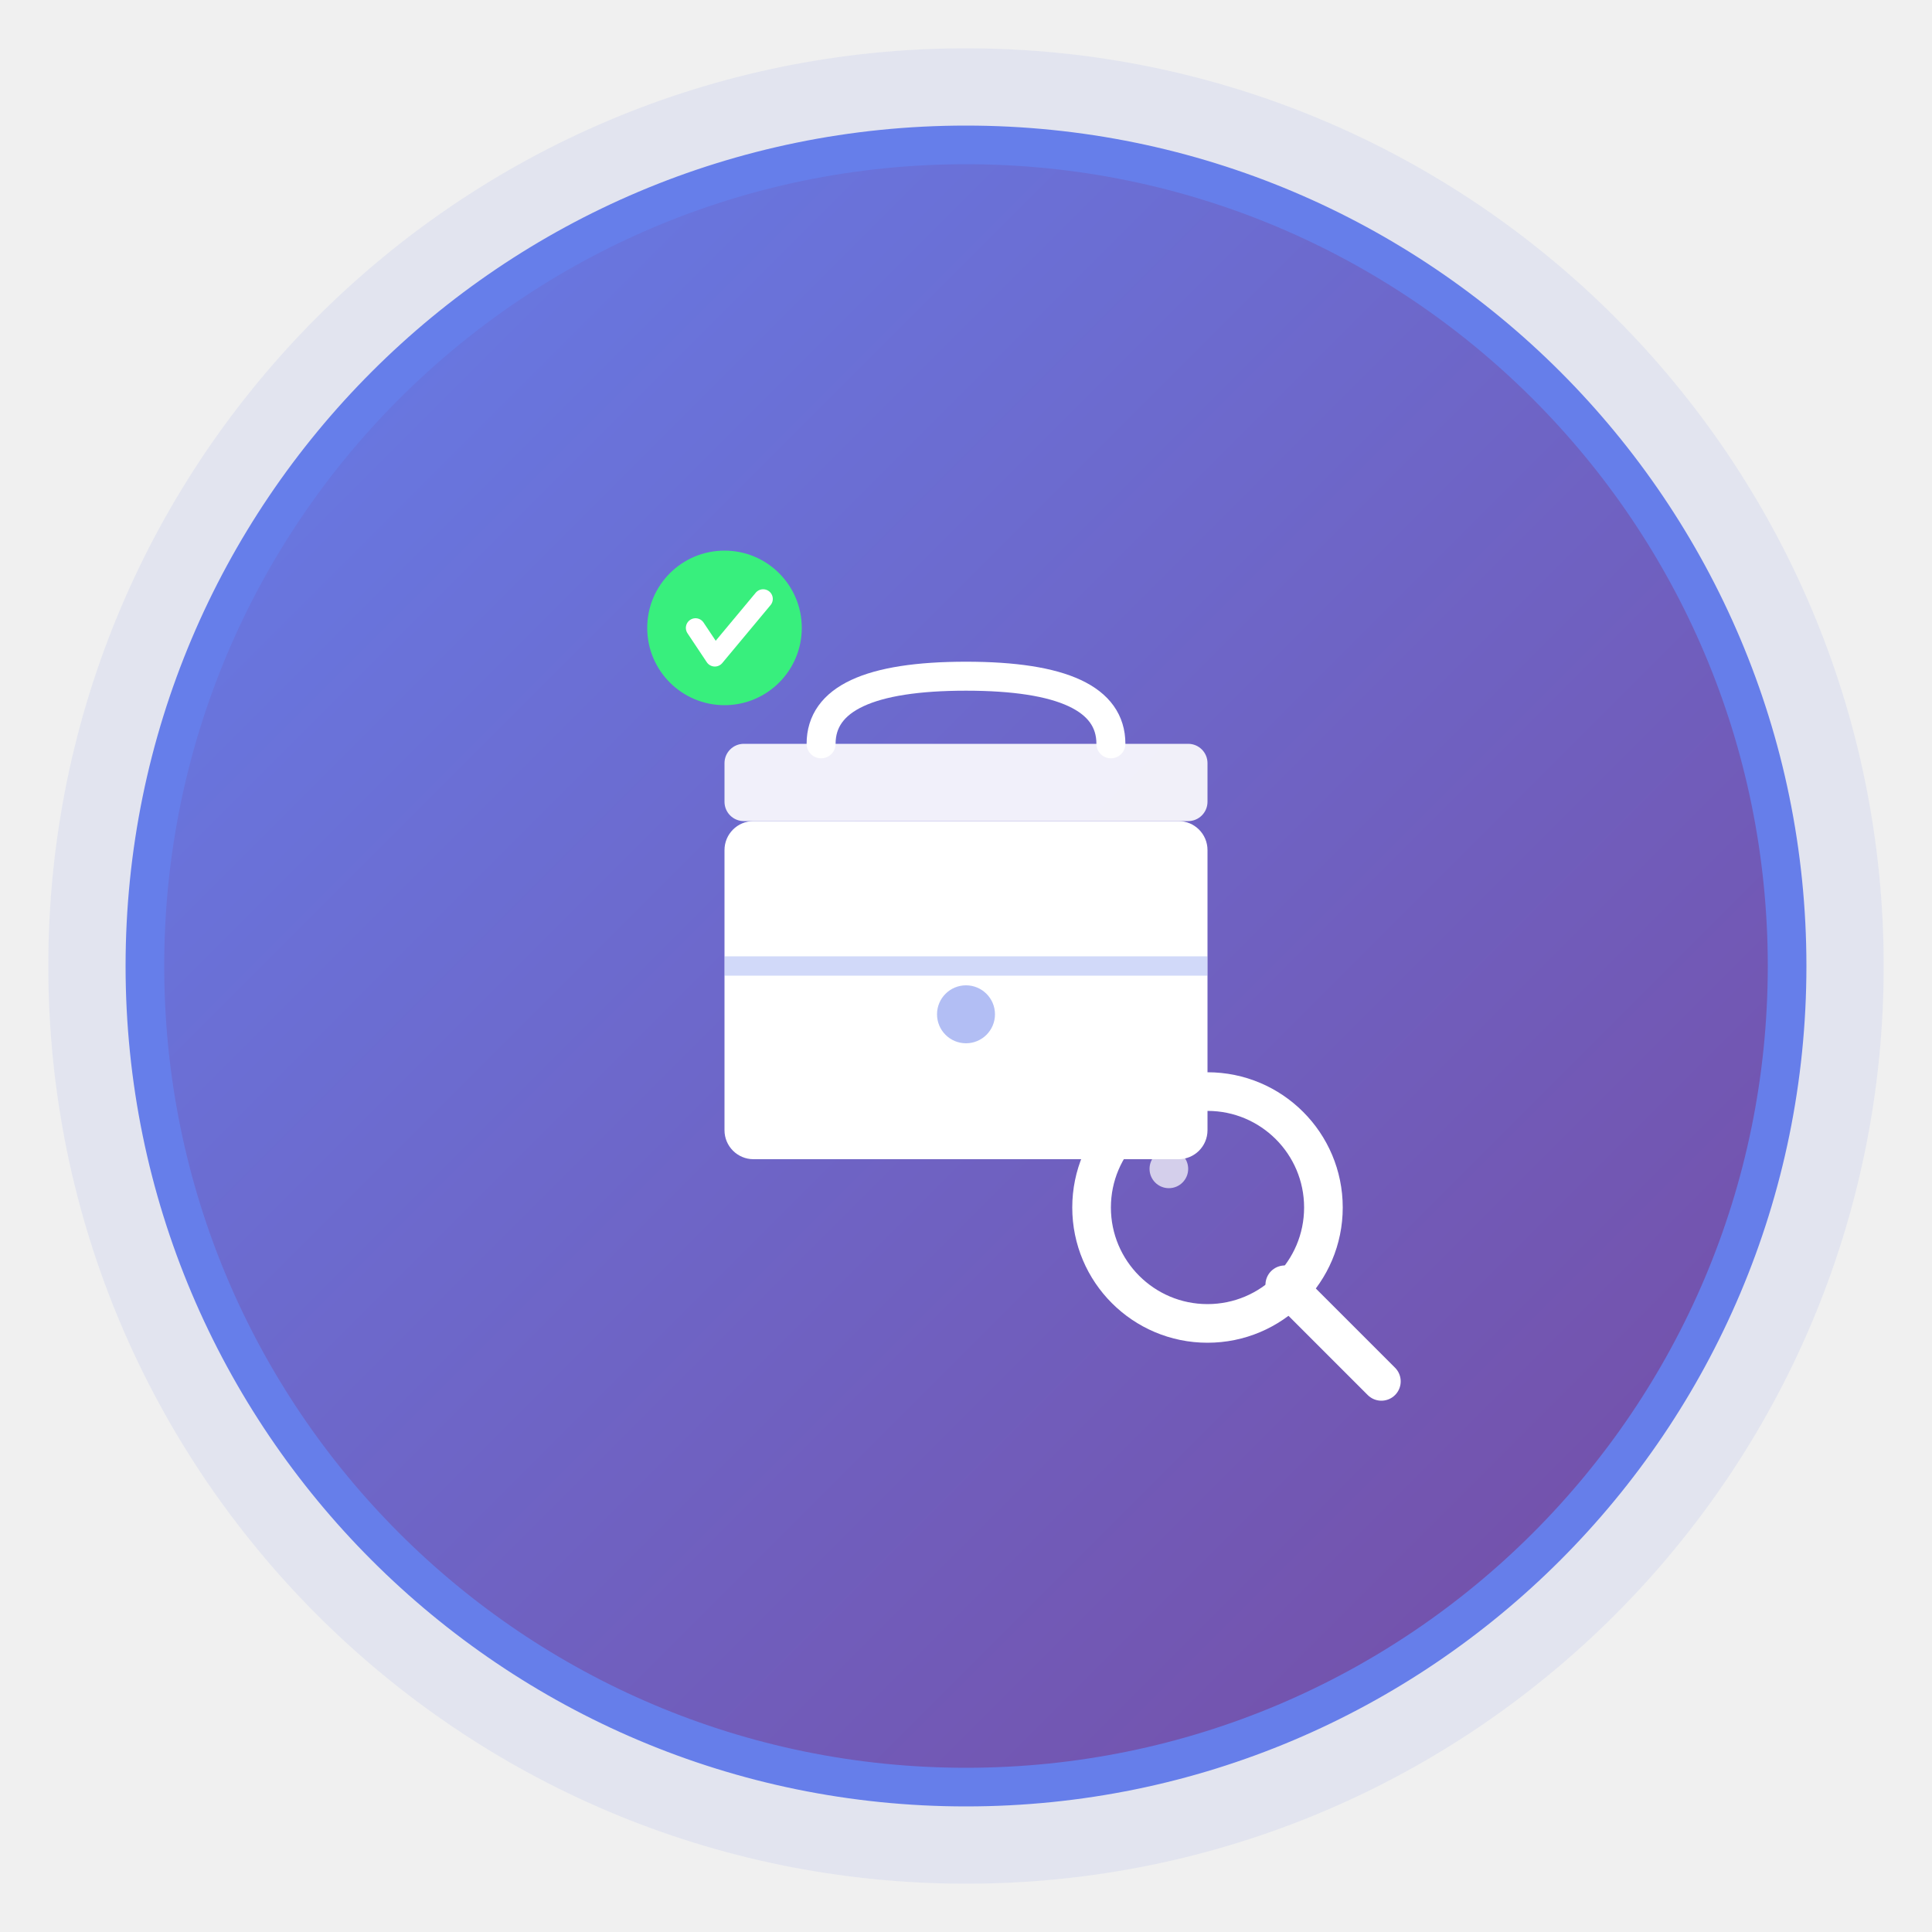
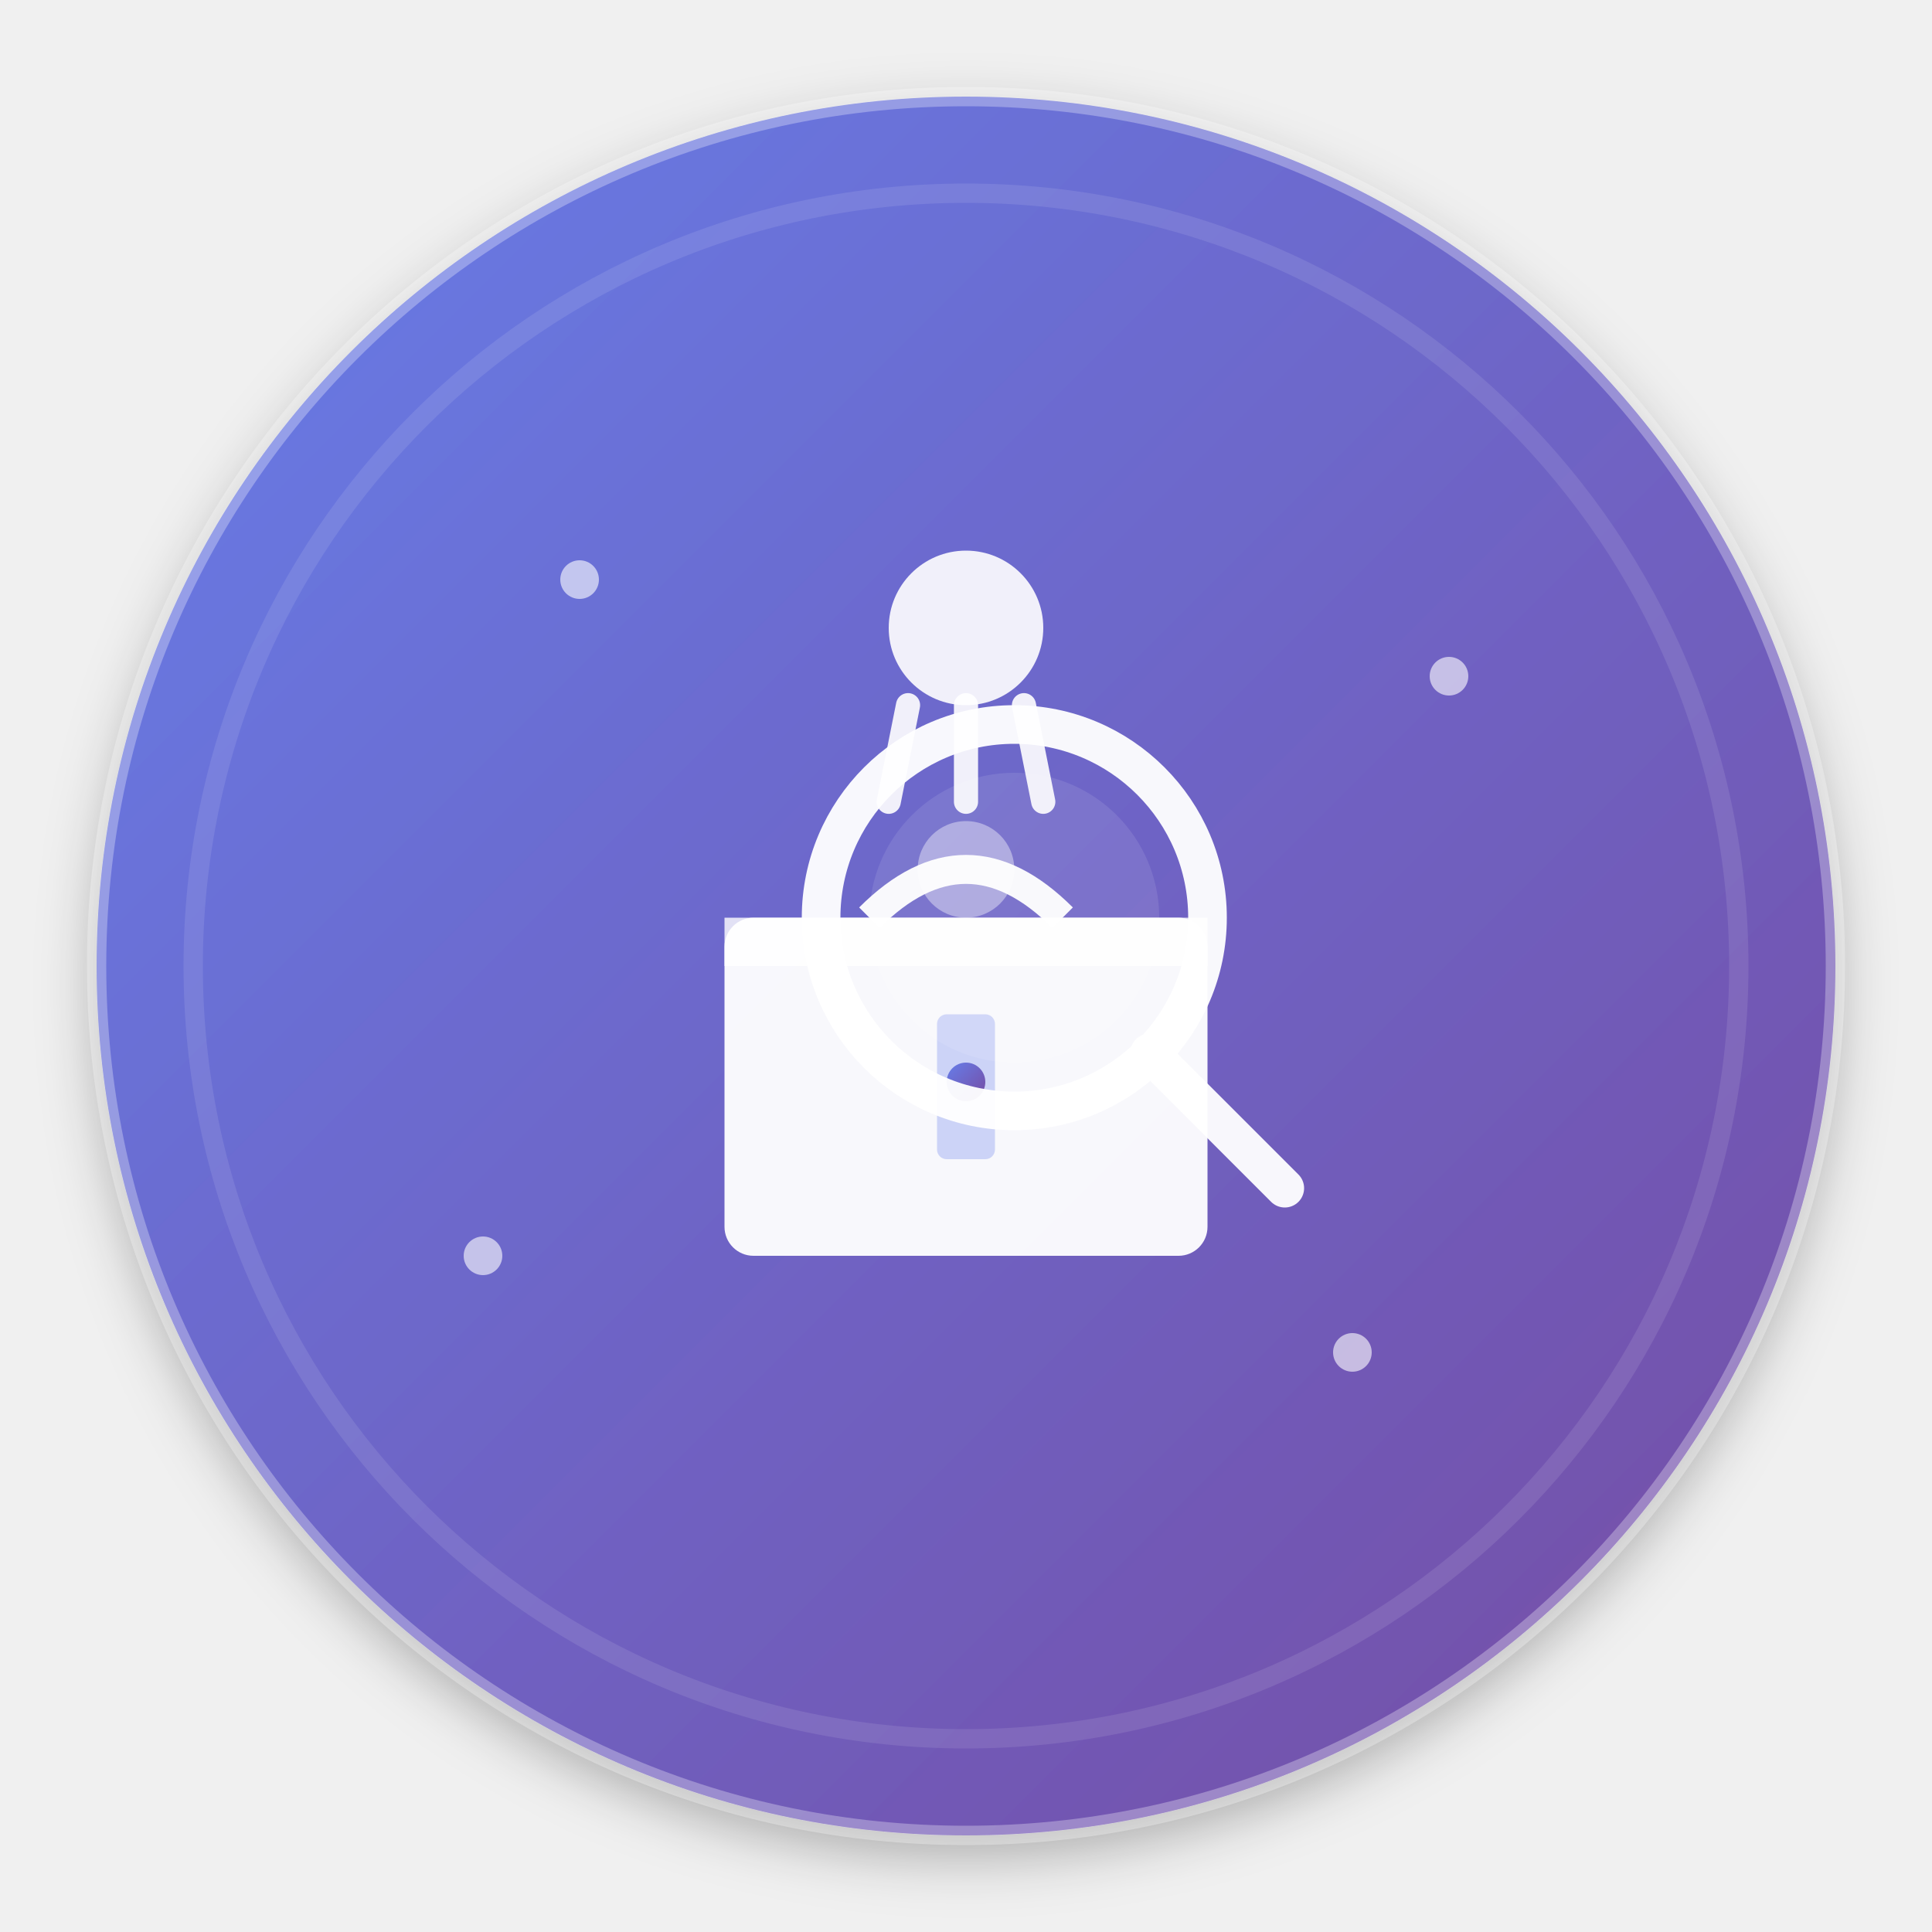
- <svg xmlns="http://www.w3.org/2000/svg" viewBox="0 0 200 200" width="200" height="200">
-   <circle cx="100" cy="100" r="95" fill="#667eea" opacity="0.1" />
-   <circle cx="100" cy="100" r="85" fill="url(#grad1)" stroke="#667eea" stroke-width="4" />
+ <svg xmlns="http://www.w3.org/2000/svg" width="200" height="200" viewBox="0 0 200 200">
  <defs>
-     <linearGradient id="grad1" x1="0%" y1="0%" x2="100%" y2="100%">
+     <linearGradient id="mainGradient" x1="0%" y1="0%" x2="100%" y2="100%">
      <stop offset="0%" style="stop-color:#667eea;stop-opacity:1" />
      <stop offset="100%" style="stop-color:#764ba2;stop-opacity:1" />
    </linearGradient>
+     <filter id="shadow" x="-50%" y="-50%" width="200%" height="200%">
+       <feGaussianBlur in="SourceAlpha" stdDeviation="3" />
+       <feOffset dx="0" dy="2" result="offsetblur" />
+       <feComponentTransfer>
+         <feFuncA type="linear" slope="0.3" />
+       </feComponentTransfer>
+       <feMerge>
+         <feMergeNode />
+         <feMergeNode in="SourceGraphic" />
+       </feMerge>
+     </filter>
  </defs>
-   <g transform="translate(100, 85)">
-     <rect x="-25" y="0" width="50" height="35" rx="3" fill="#ffffff" />
-     <rect x="-25" y="-8" width="50" height="8" rx="2" fill="#ffffff" opacity="0.9" />
-     <path d="M -15,-8 Q -15,-15 0,-15 Q 15,-15 15,-8" fill="none" stroke="#ffffff" stroke-width="3" stroke-linecap="round" />
-     <line x1="-25" y1="15" x2="25" y2="15" stroke="#667eea" stroke-width="2" opacity="0.3" />
-     <circle cx="0" cy="20" r="3" fill="#667eea" opacity="0.5" />
+   <circle cx="100" cy="100" r="90" fill="url(#mainGradient)" filter="url(#shadow)">
+     <animate attributeName="r" values="90;92;90" dur="2s" repeatCount="indefinite" />
+   </circle>
+   <circle cx="100" cy="100" r="80" fill="none" stroke="rgba(255,255,255,0.1)" stroke-width="2" />
+   <g transform="translate(70, 80)">
+     <rect x="5" y="15" width="50" height="35" rx="3" fill="#ffffff" opacity="0.95" />
+     <rect x="5" y="15" width="50" height="5" fill="rgba(255,255,255,0.8)" />
+     <path d="M 20 15 Q 30 5 40 15" stroke="#ffffff" stroke-width="3" fill="none" opacity="0.95" />
+     <rect x="27" y="25" width="6" height="15" fill="rgba(102,126,234,0.3)" rx="1" />
+     <circle cx="30" cy="32" r="2" fill="url(#mainGradient)" />
+     <animateTransform attributeName="transform" type="translate" values="0,0; 0,-2; 0,0" dur="2s" repeatCount="indefinite" />
  </g>
-   <g transform="translate(125, 125)">
-     <circle cx="0" cy="0" r="12" fill="none" stroke="#ffffff" stroke-width="4" />
-     <line x1="8" y1="8" x2="18" y2="18" stroke="#ffffff" stroke-width="4" stroke-linecap="round" />
-     <circle cx="-4" cy="-4" r="2" fill="#ffffff" opacity="0.7" />
+   <g transform="translate(105, 95)">
+     <circle cx="0" cy="0" r="20" fill="none" stroke="#ffffff" stroke-width="4" opacity="0.95" />
+     <circle cx="0" cy="0" r="15" fill="rgba(255,255,255,0.1)" />
+     <line x1="14" y1="14" x2="28" y2="28" stroke="#ffffff" stroke-width="4" stroke-linecap="round" opacity="0.95" />
+     <circle cx="-5" cy="-5" r="5" fill="#ffffff" opacity="0.4">
+       <animate attributeName="opacity" values="0.4;0.7;0.4" dur="2s" repeatCount="indefinite" />
+     </circle>
+     <animateTransform attributeName="transform" type="rotate" values="0 0 0; 5 0 0; 0 0 0; -5 0 0; 0 0 0" dur="4s" repeatCount="indefinite" />
  </g>
-   <g transform="translate(75, 65)">
-     <circle cx="0" cy="0" r="8" fill="#38ef7d" />
-     <path d="M -3,0 L -1,3 L 4,-3" fill="none" stroke="#ffffff" stroke-width="2" stroke-linecap="round" stroke-linejoin="round" />
+   <g transform="translate(100, 65)">
+     <circle cx="0" cy="0" r="8" fill="#ffffff" opacity="0.9" />
+     <path d="M -6 8 L -8 18 M 0 8 L 0 18 M 6 8 L 8 18" stroke="#ffffff" stroke-width="2.5" stroke-linecap="round" opacity="0.9" />
+     <animateTransform attributeName="transform" type="scale" values="1;1.05;1" dur="2s" repeatCount="indefinite" />
  </g>
+   <circle cx="60" cy="60" r="2" fill="#ffffff" opacity="0.6">
+     <animate attributeName="cy" values="60;50;60" dur="3s" repeatCount="indefinite" />
+     <animate attributeName="opacity" values="0.6;0.2;0.6" dur="3s" repeatCount="indefinite" />
+   </circle>
+   <circle cx="140" cy="140" r="2" fill="#ffffff" opacity="0.6">
+     <animate attributeName="cy" values="140;150;140" dur="3.5s" repeatCount="indefinite" />
+     <animate attributeName="opacity" values="0.6;0.2;0.6" dur="3.5s" repeatCount="indefinite" />
+   </circle>
+   <circle cx="50" cy="130" r="2" fill="#ffffff" opacity="0.6">
+     <animate attributeName="cx" values="50;45;50" dur="2.5s" repeatCount="indefinite" />
+     <animate attributeName="opacity" values="0.6;0.2;0.6" dur="2.5s" repeatCount="indefinite" />
+   </circle>
+   <circle cx="150" cy="70" r="2" fill="#ffffff" opacity="0.6">
+     <animate attributeName="cx" values="150;155;150" dur="2.8s" repeatCount="indefinite" />
+     <animate attributeName="opacity" values="0.6;0.2;0.6" dur="2.8s" repeatCount="indefinite" />
+   </circle>
+   <circle cx="100" cy="100" r="90" fill="none" stroke="rgba(255,255,255,0.3)" stroke-width="2">
+     <animate attributeName="r" values="85;95;85" dur="2s" repeatCount="indefinite" />
+     <animate attributeName="opacity" values="0.3;0;0.3" dur="2s" repeatCount="indefinite" />
+   </circle>
</svg>
